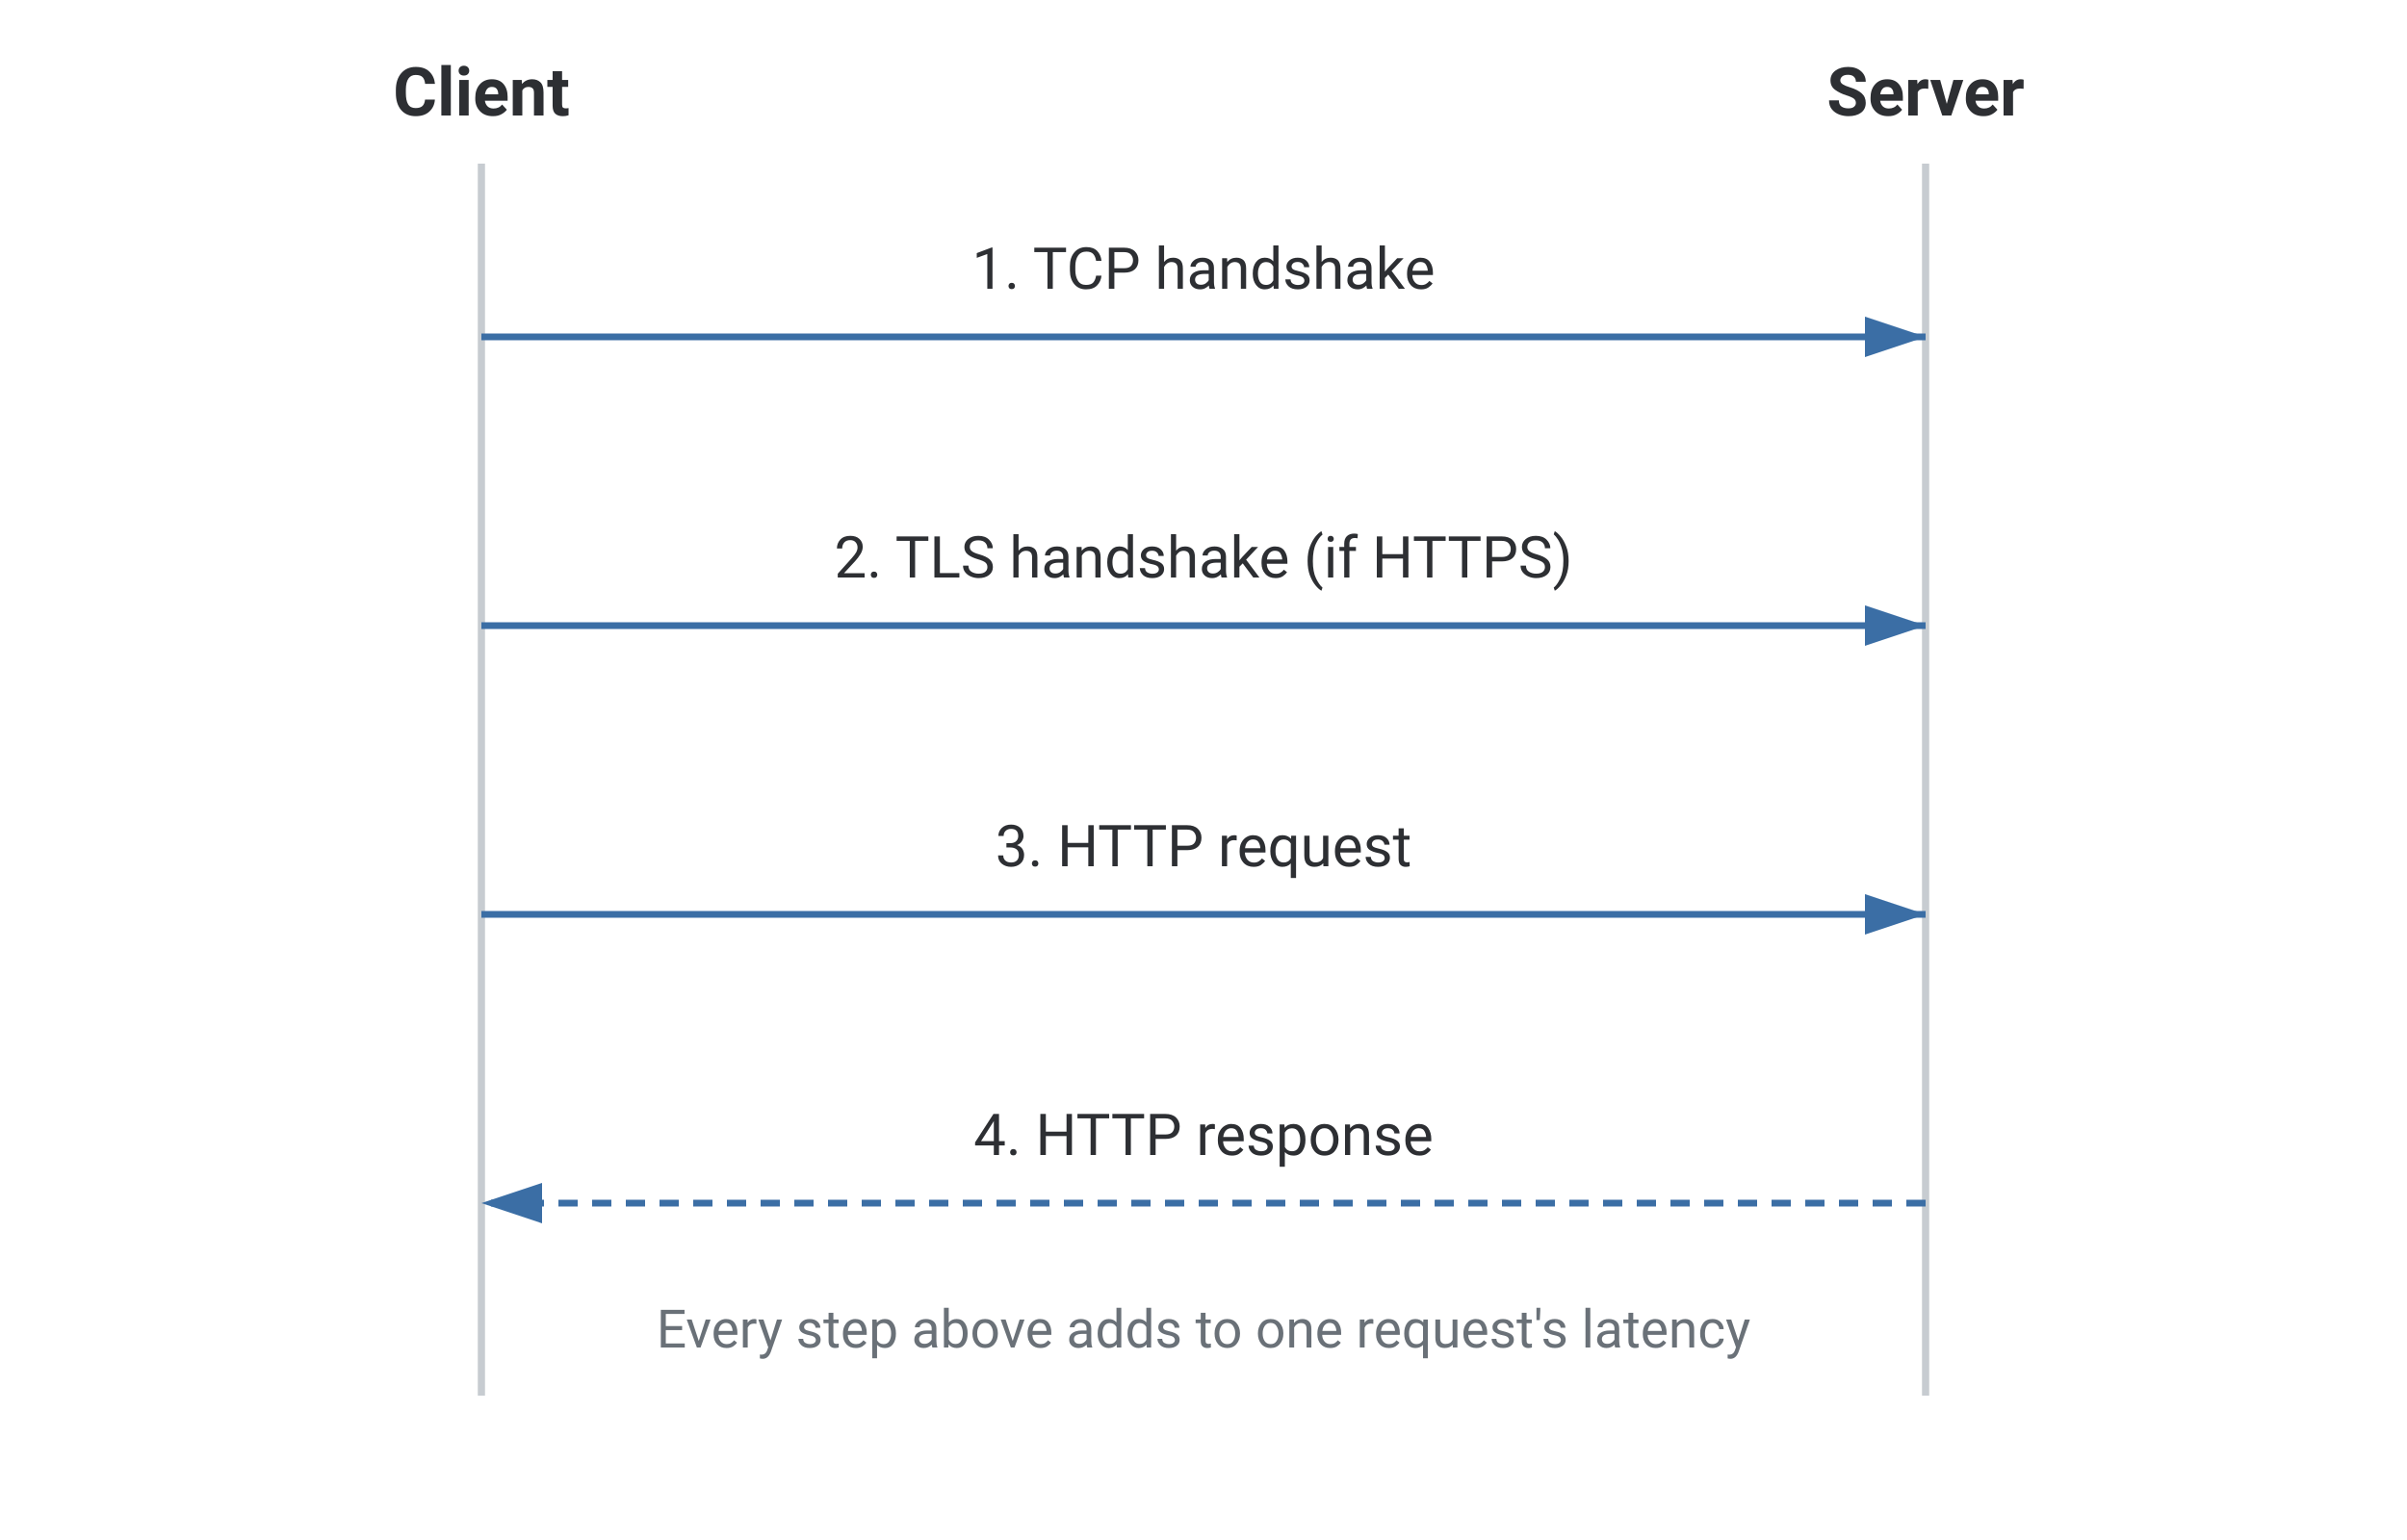
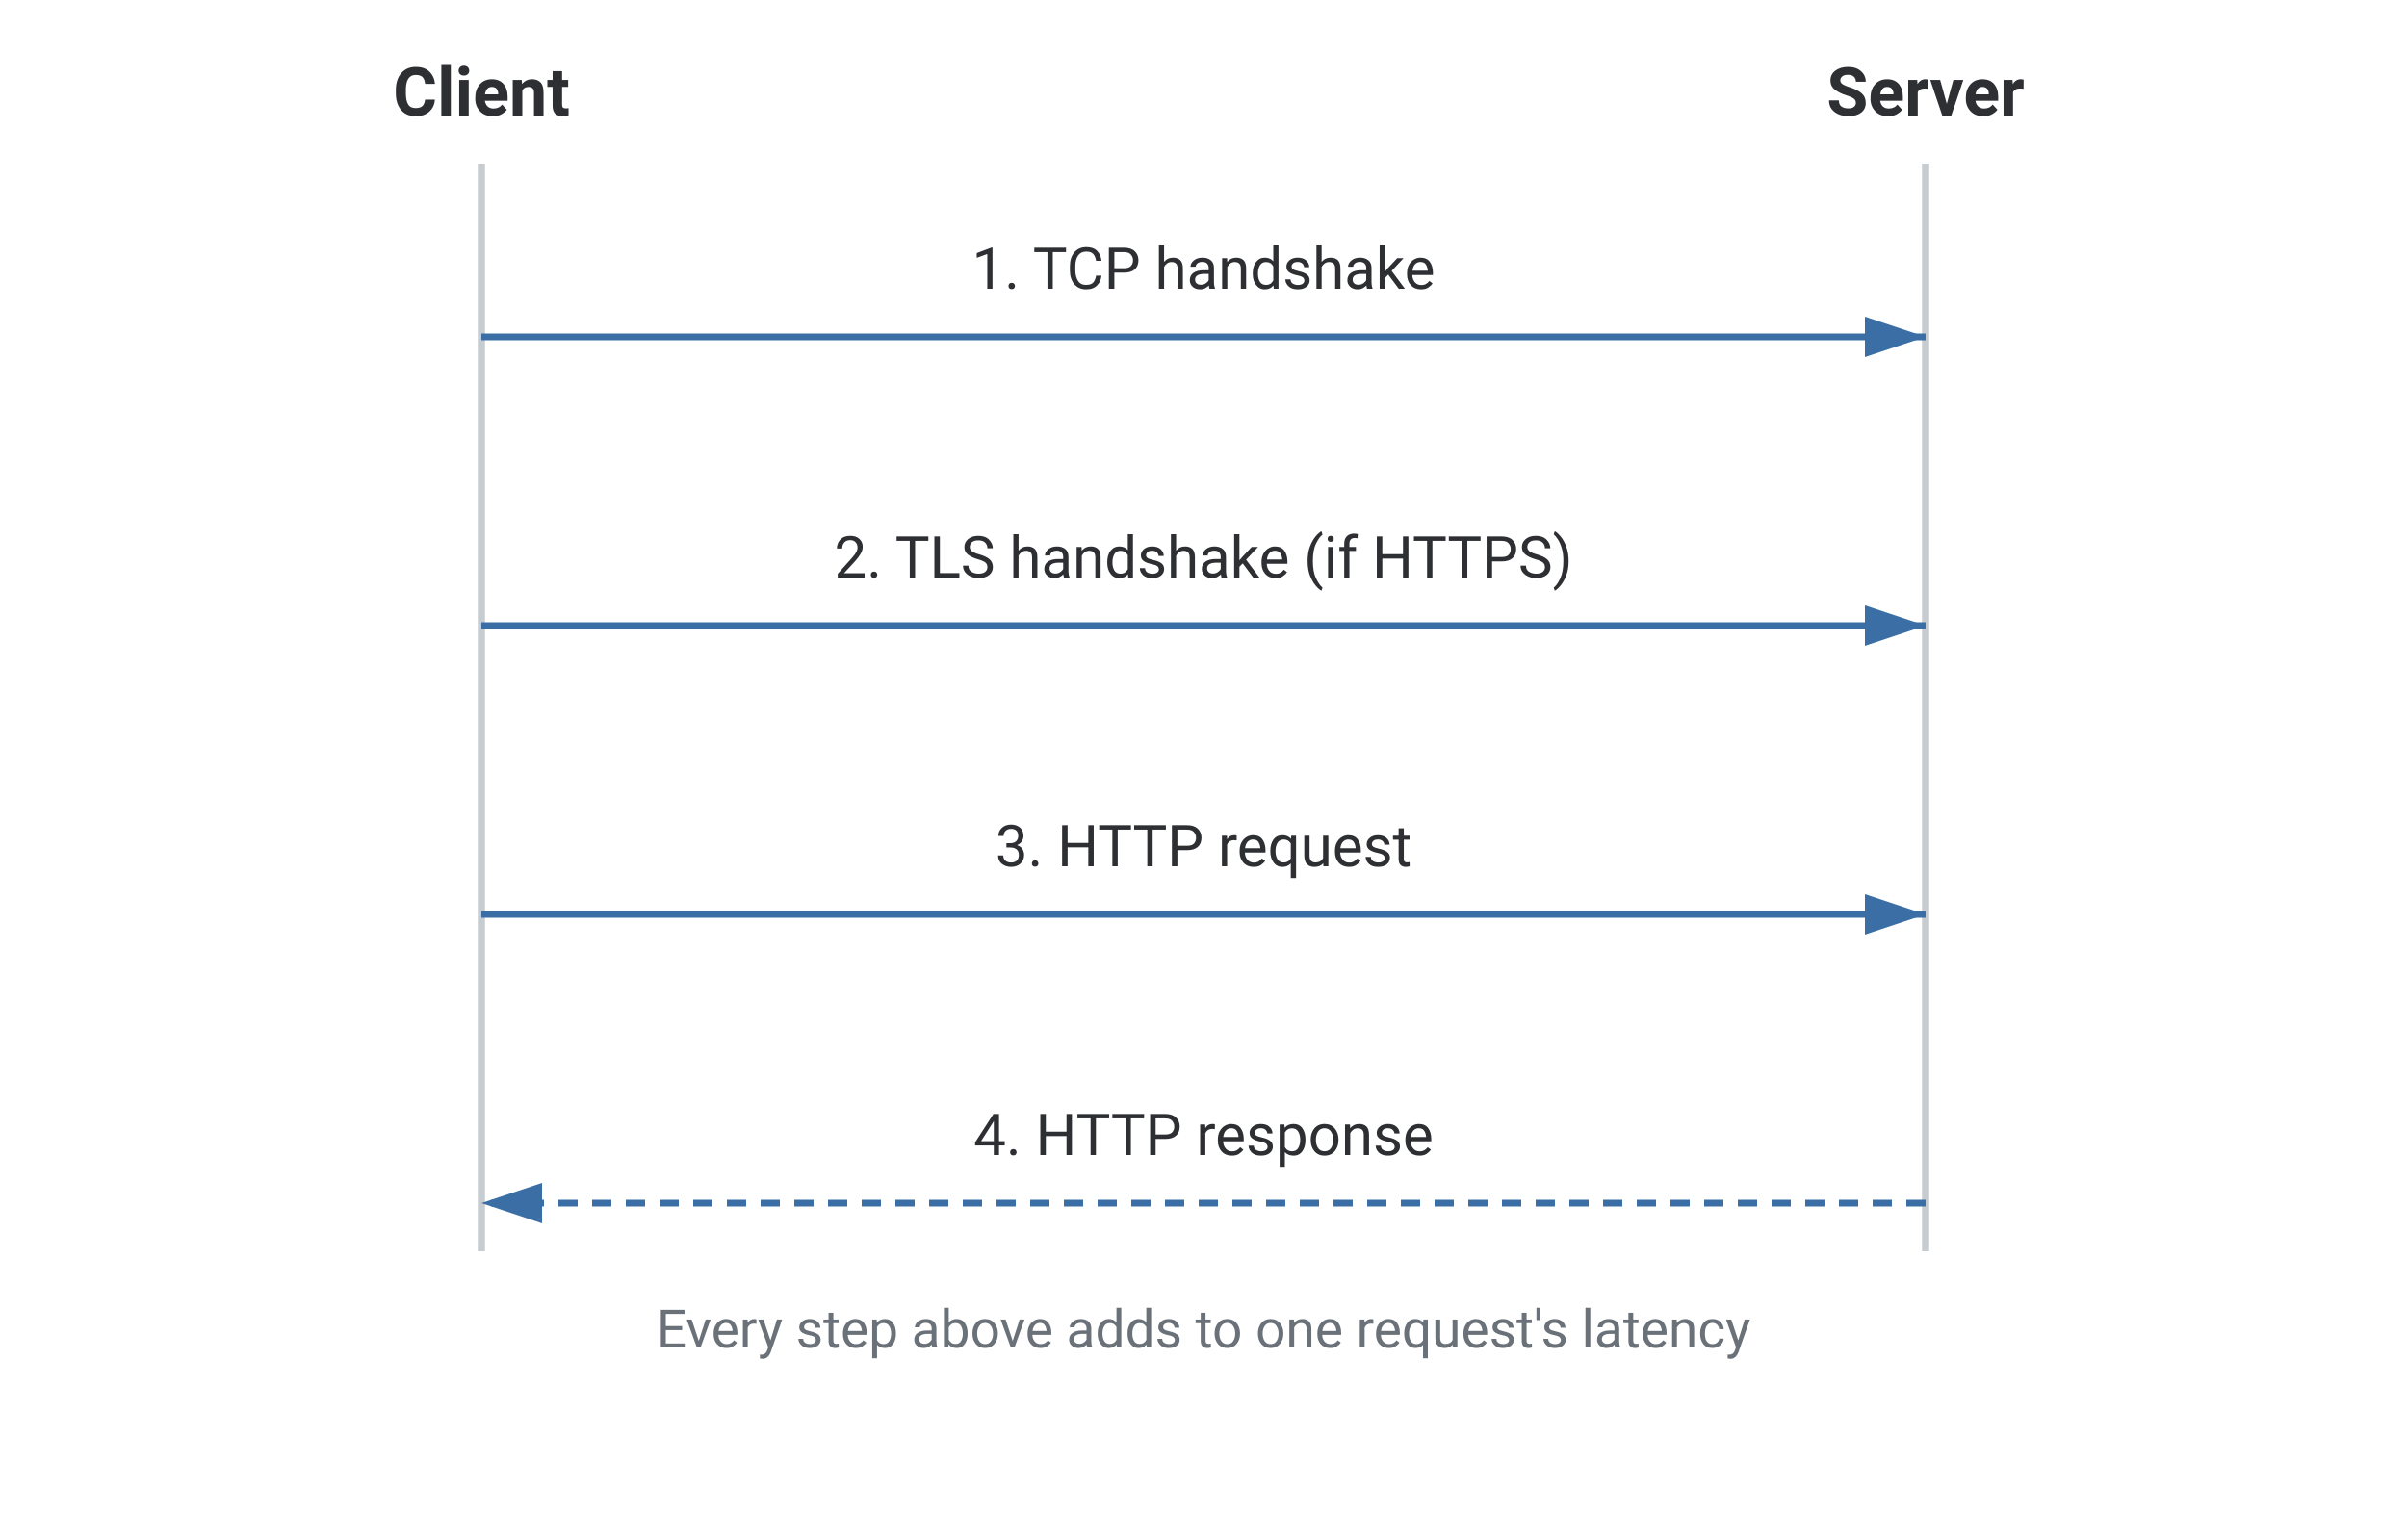
<svg xmlns="http://www.w3.org/2000/svg" viewBox="0 0 500 320" font-family="-apple-system, Segoe UI, Roboto, Arial, sans-serif">
  <defs>
    <marker id="arrow" markerWidth="10" markerHeight="10" refX="9" refY="3" orient="auto" markerUnits="strokeWidth">
      <path d="M0,0 L0,6 L9,3 z" fill="#3b6ea5" />
    </marker>
  </defs>
  <text x="100" y="24" text-anchor="middle" font-size="14" font-weight="600" fill="#2d2f33">Client</text>
-   <line x1="100" y1="34" x2="100" y2="290" stroke="#c7ccd1" stroke-width="1.5" />
+   <line x1="100" y1="34" x2="100" y2="260" stroke="#c7ccd1" stroke-width="1.5" />
  <text x="400" y="24" text-anchor="middle" font-size="14" font-weight="600" fill="#2d2f33">Server</text>
-   <line x1="400" y1="34" x2="400" y2="290" stroke="#c7ccd1" stroke-width="1.5" />
+   <line x1="400" y1="34" x2="400" y2="260" stroke="#c7ccd1" stroke-width="1.5" />
  <line x1="100" y1="70" x2="400" y2="70" stroke="#3b6ea5" stroke-width="1.4" marker-end="url(#arrow)" />
  <text x="250" y="60" text-anchor="middle" font-size="12" fill="#2d2f33">1. TCP handshake</text>
  <line x1="100" y1="130" x2="400" y2="130" stroke="#3b6ea5" stroke-width="1.4" marker-end="url(#arrow)" />
  <text x="250" y="120" text-anchor="middle" font-size="12" fill="#2d2f33">2. TLS handshake (if HTTPS)</text>
  <line x1="100" y1="190" x2="400" y2="190" stroke="#3b6ea5" stroke-width="1.4" marker-end="url(#arrow)" />
  <text x="250" y="180" text-anchor="middle" font-size="12" fill="#2d2f33">3. HTTP request</text>
  <line x1="400" y1="250" x2="100" y2="250" stroke="#3b6ea5" stroke-width="1.4" stroke-dasharray="4,3" marker-end="url(#arrow)" />
  <text x="250" y="240" text-anchor="middle" font-size="12" fill="#2d2f33">4. HTTP response</text>
  <text x="250" y="280" text-anchor="middle" font-size="11" fill="#6a7178">Every step above adds to one request's latency</text>
</svg>
